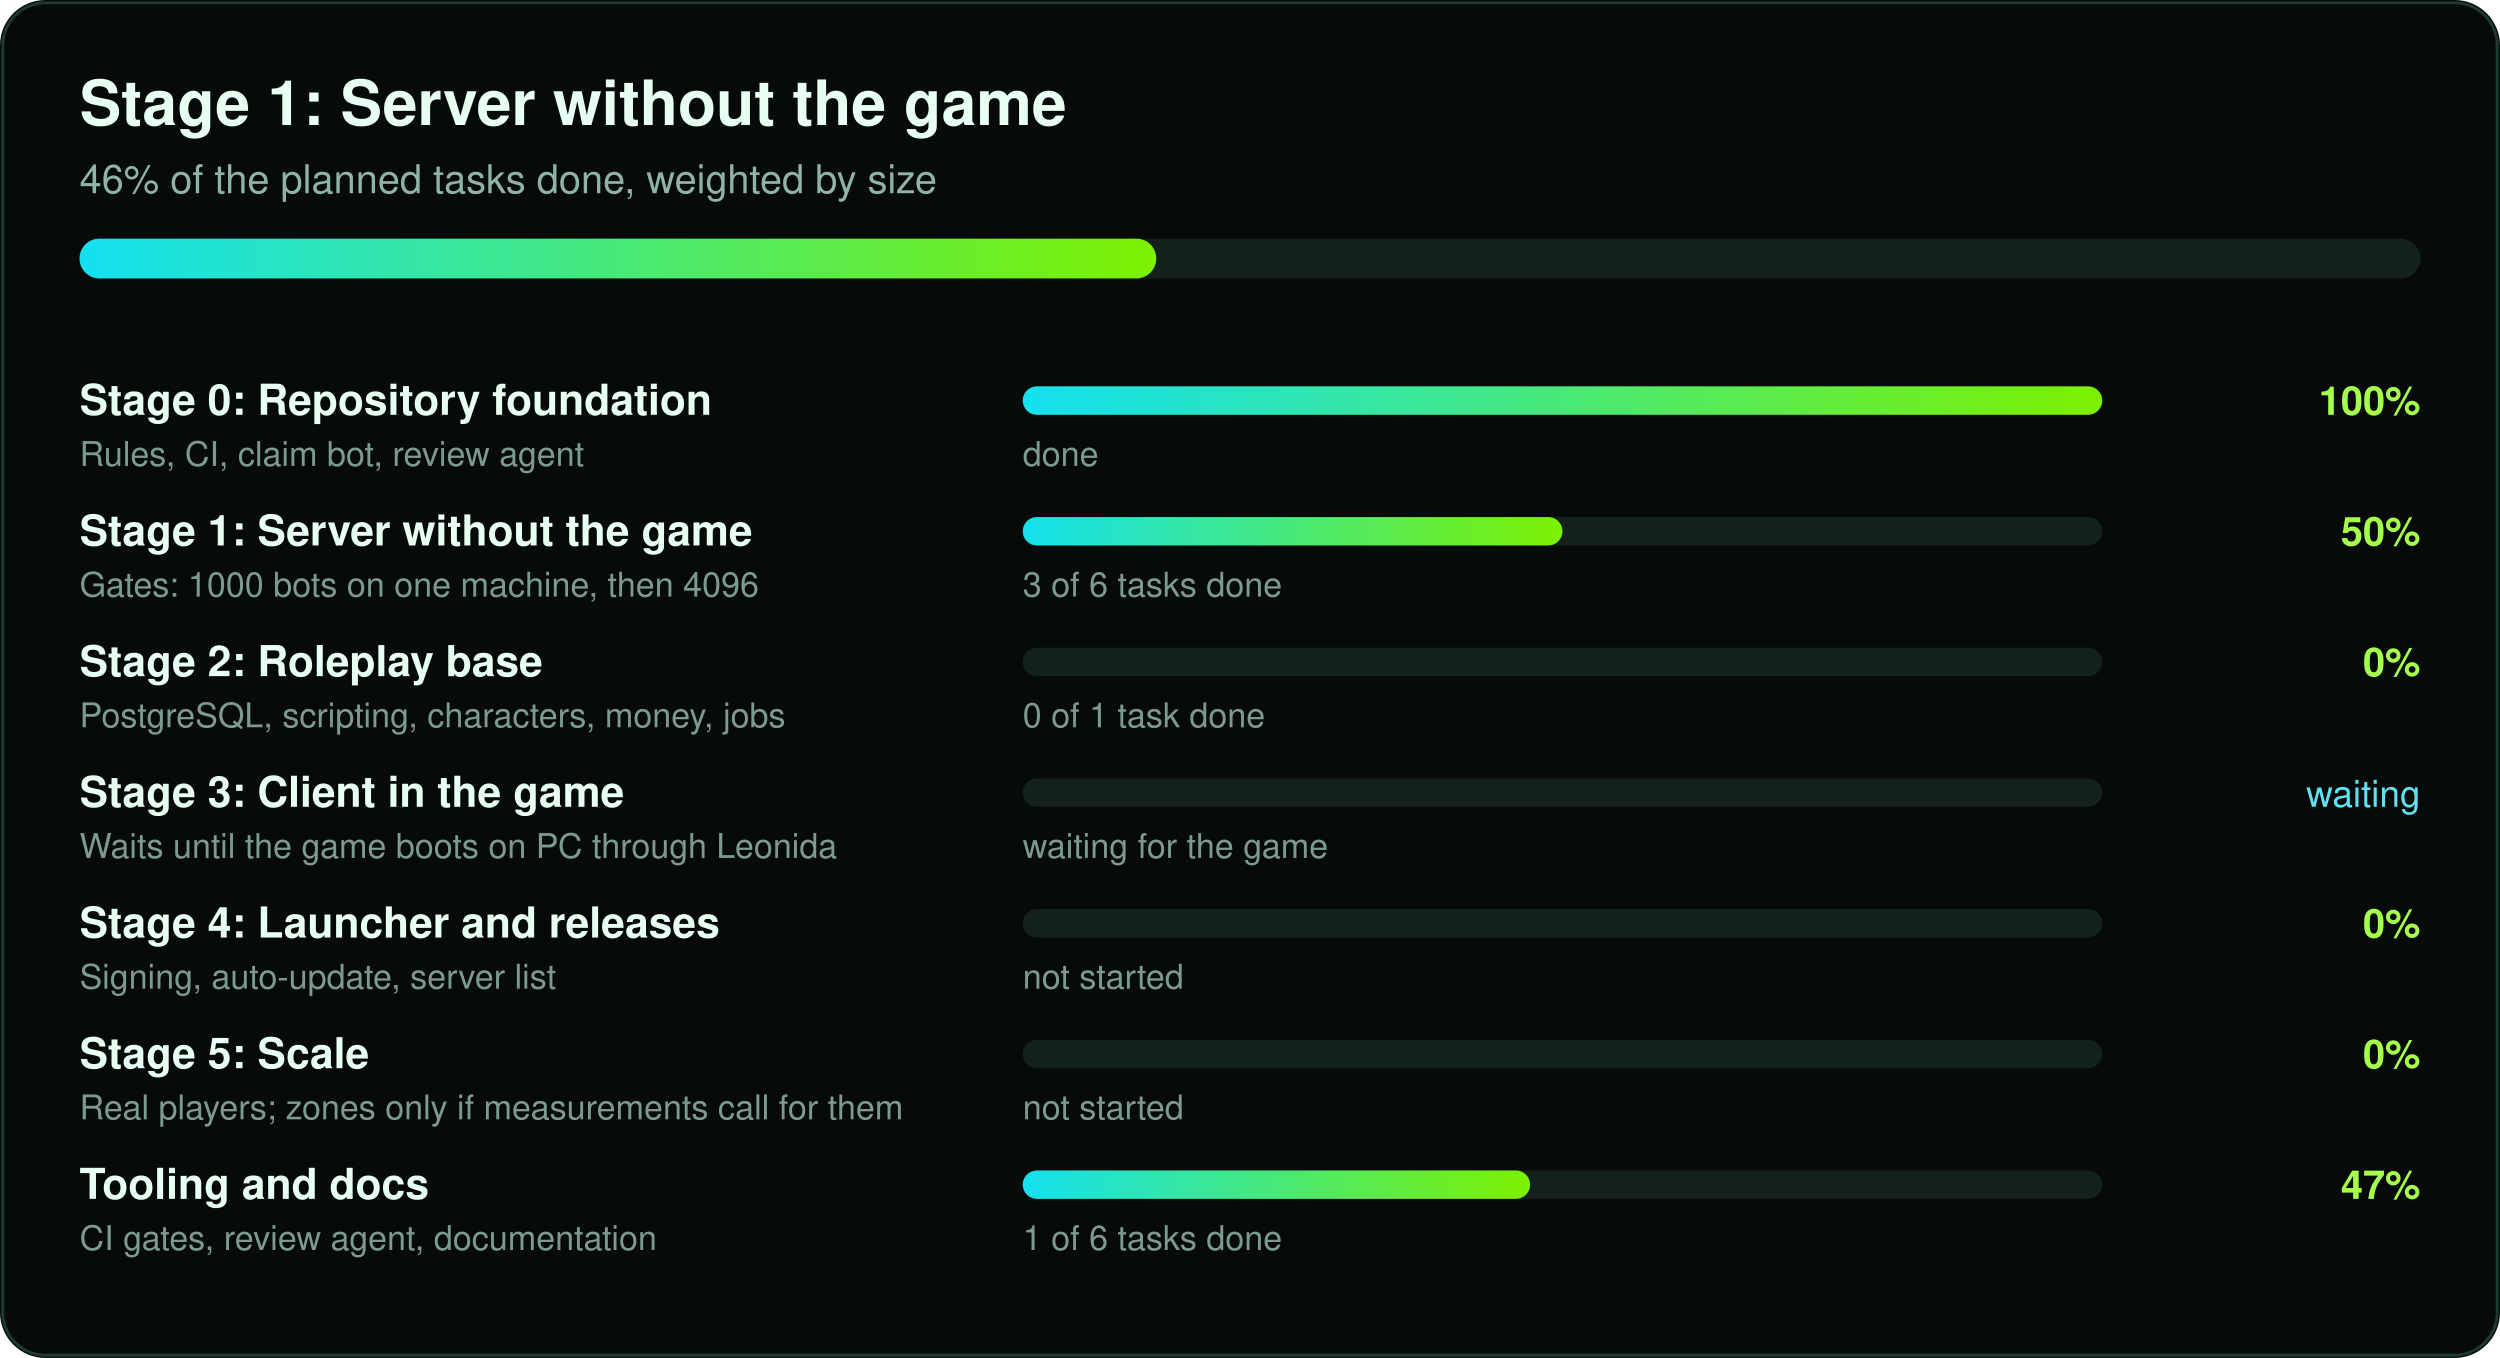
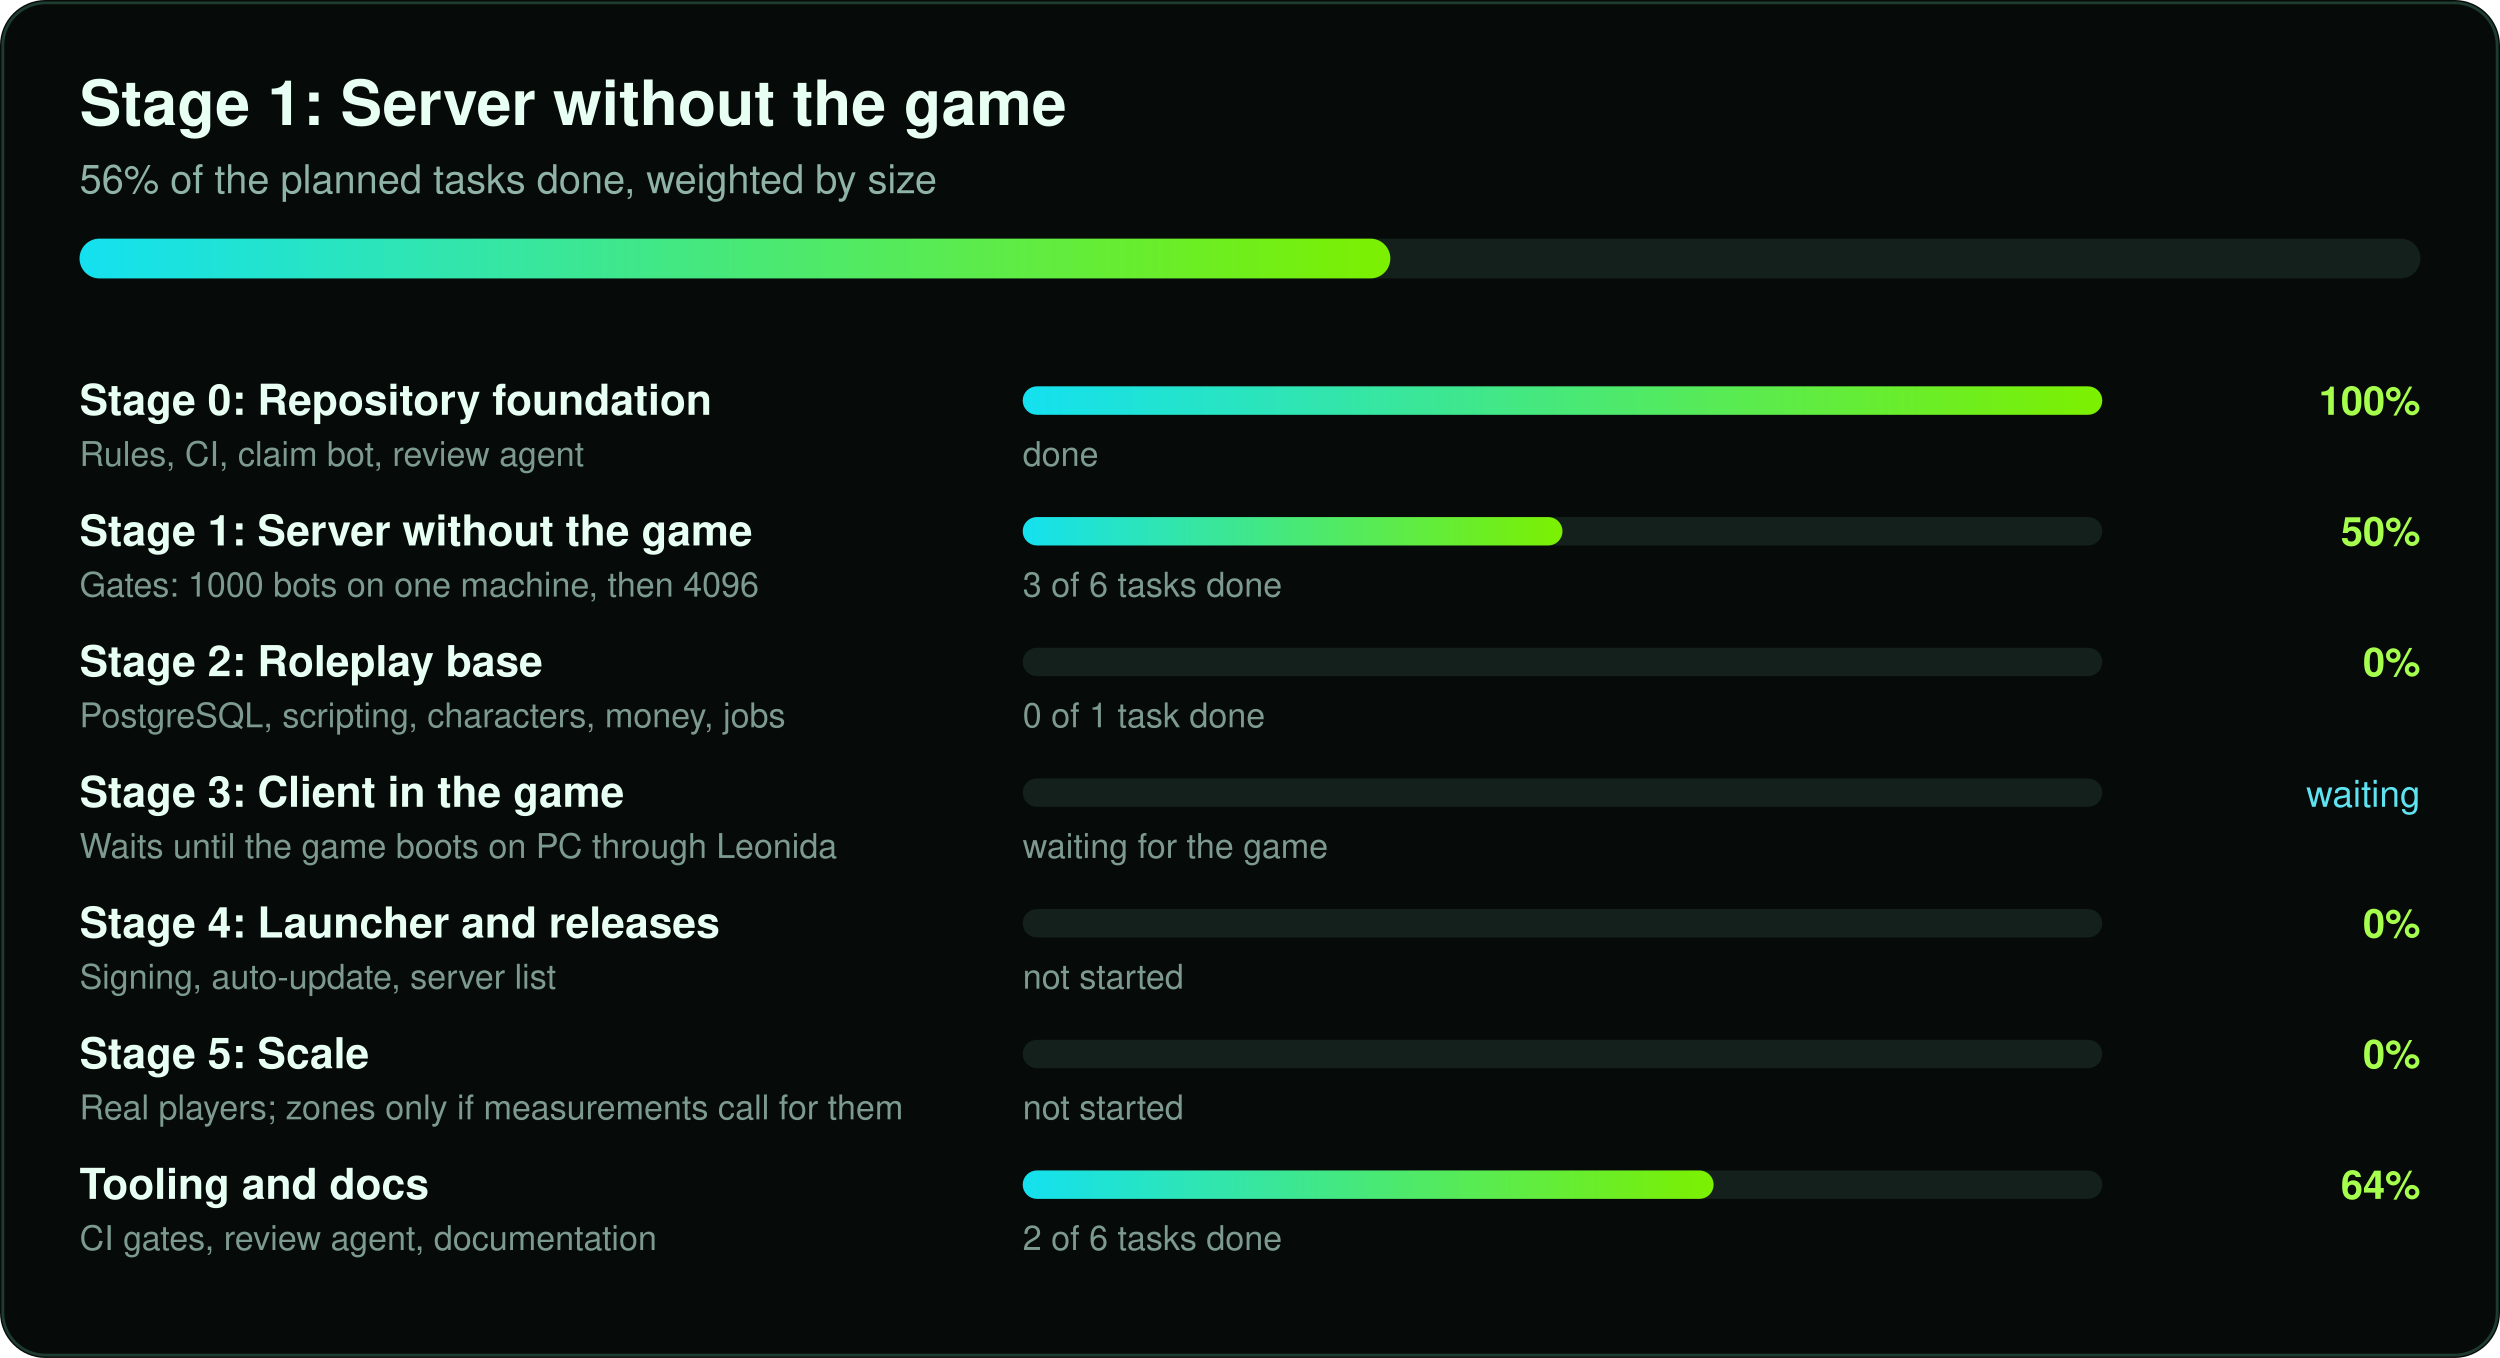
<svg xmlns="http://www.w3.org/2000/svg" width="880" height="478" viewBox="0 0 880 478" role="img" aria-label="Sawgrass progress">
  <defs>
    <linearGradient id="g" x1="0" x2="1" y1="0" y2="0">
      <stop offset="0" stop-color="#14e1f0" />
      <stop offset="1" stop-color="#7cf000" />
    </linearGradient>
  </defs>
  <style>text{font-family:-apple-system,BlinkMacSystemFont,'Segoe UI',Helvetica,Arial,sans-serif}.h{font-size:22px;font-weight:700;fill:#e8fff4}.s{font-size:14px;fill:#8fb3a6}.l{font-size:15px;font-weight:600;fill:#e8fff4}.n{font-size:12px;fill:#7d9a90}.p{font-size:14px;font-weight:700;fill:#a6ff4d}.w{font-size:13px;fill:#5fe3f0}</style>
  <rect width="880" height="478" rx="16" fill="#060a08" />
  <rect x="1" y="1" width="878" height="476" rx="15" fill="none" stroke="#1d3b2f" />
  <text x="28" y="44" class="h">Stage 1: Server without the game</text>
-   <text x="28" y="68" class="s">46% of the planned tasks done, weighted by size</text>
+   <text x="28" y="68" class="s">56% of the planned tasks done, weighted by size</text>
  <rect x="28" y="84" width="824" height="14" rx="7" fill="#13201b" />
-   <rect x="28" y="84" width="379.0" height="14" rx="7" fill="url(#g)" />
+   <rect x="28" y="84" width="461.4" height="14" rx="7" fill="url(#g)" />
  <text x="28" y="146" class="l">Stage 0: Repository foundation</text>
  <text x="28" y="164" class="n">Rules, CI, claim bot, review agent</text>
  <rect x="360" y="136" width="380" height="10" rx="5" fill="#13201b" />
  <rect x="360" y="136" width="380.0" height="10" rx="5" fill="url(#g)" />
  <text x="360" y="164" class="n">done</text>
  <text x="852" y="146" class="p" text-anchor="end">100%</text>
  <text x="28" y="192" class="l">Stage 1: Server without the game</text>
  <text x="28" y="210" class="n">Gates: 1000 bots on one machine, then 4096</text>
  <rect x="360" y="182" width="380" height="10" rx="5" fill="#13201b" />
  <rect x="360" y="182" width="190.0" height="10" rx="5" fill="url(#g)" />
  <text x="360" y="210" class="n">3 of 6 tasks done</text>
  <text x="852" y="192" class="p" text-anchor="end">50%</text>
  <text x="28" y="238" class="l">Stage 2: Roleplay base</text>
  <text x="28" y="256" class="n">PostgreSQL, scripting, characters, money, jobs</text>
  <rect x="360" y="228" width="380" height="10" rx="5" fill="#13201b" />
  <text x="360" y="256" class="n">0 of 1 task done</text>
  <text x="852" y="238" class="p" text-anchor="end">0%</text>
  <text x="28" y="284" class="l">Stage 3: Client in the game</text>
  <text x="28" y="302" class="n">Waits until the game boots on PC through Leonida</text>
  <rect x="360" y="274" width="380" height="10" rx="5" fill="#13201b" />
  <text x="360" y="302" class="n">waiting for the game</text>
  <text x="852" y="284" class="w" text-anchor="end">waiting</text>
  <text x="28" y="330" class="l">Stage 4: Launcher and releases</text>
  <text x="28" y="348" class="n">Signing, auto-update, server list</text>
  <rect x="360" y="320" width="380" height="10" rx="5" fill="#13201b" />
  <text x="360" y="348" class="n">not started</text>
  <text x="852" y="330" class="p" text-anchor="end">0%</text>
  <text x="28" y="376" class="l">Stage 5: Scale</text>
  <text x="28" y="394" class="n">Real players; zones only if measurements call for them</text>
  <rect x="360" y="366" width="380" height="10" rx="5" fill="#13201b" />
  <text x="360" y="394" class="n">not started</text>
  <text x="852" y="376" class="p" text-anchor="end">0%</text>
  <text x="28" y="422" class="l">Tooling and docs</text>
  <text x="28" y="440" class="n">CI gates, review agent, documentation</text>
  <rect x="360" y="412" width="380" height="10" rx="5" fill="#13201b" />
-   <rect x="360" y="412" width="178.6" height="10" rx="5" fill="url(#g)" />
-   <text x="360" y="440" class="n">1 of 6 tasks done</text>
-   <text x="852" y="422" class="p" text-anchor="end">47%</text>
+   <rect x="360" y="412" width="243.2" height="10" rx="5" fill="url(#g)" />
+   <text x="360" y="440" class="n">2 of 6 tasks done</text>
+   <text x="852" y="422" class="p" text-anchor="end">64%</text>
</svg>
